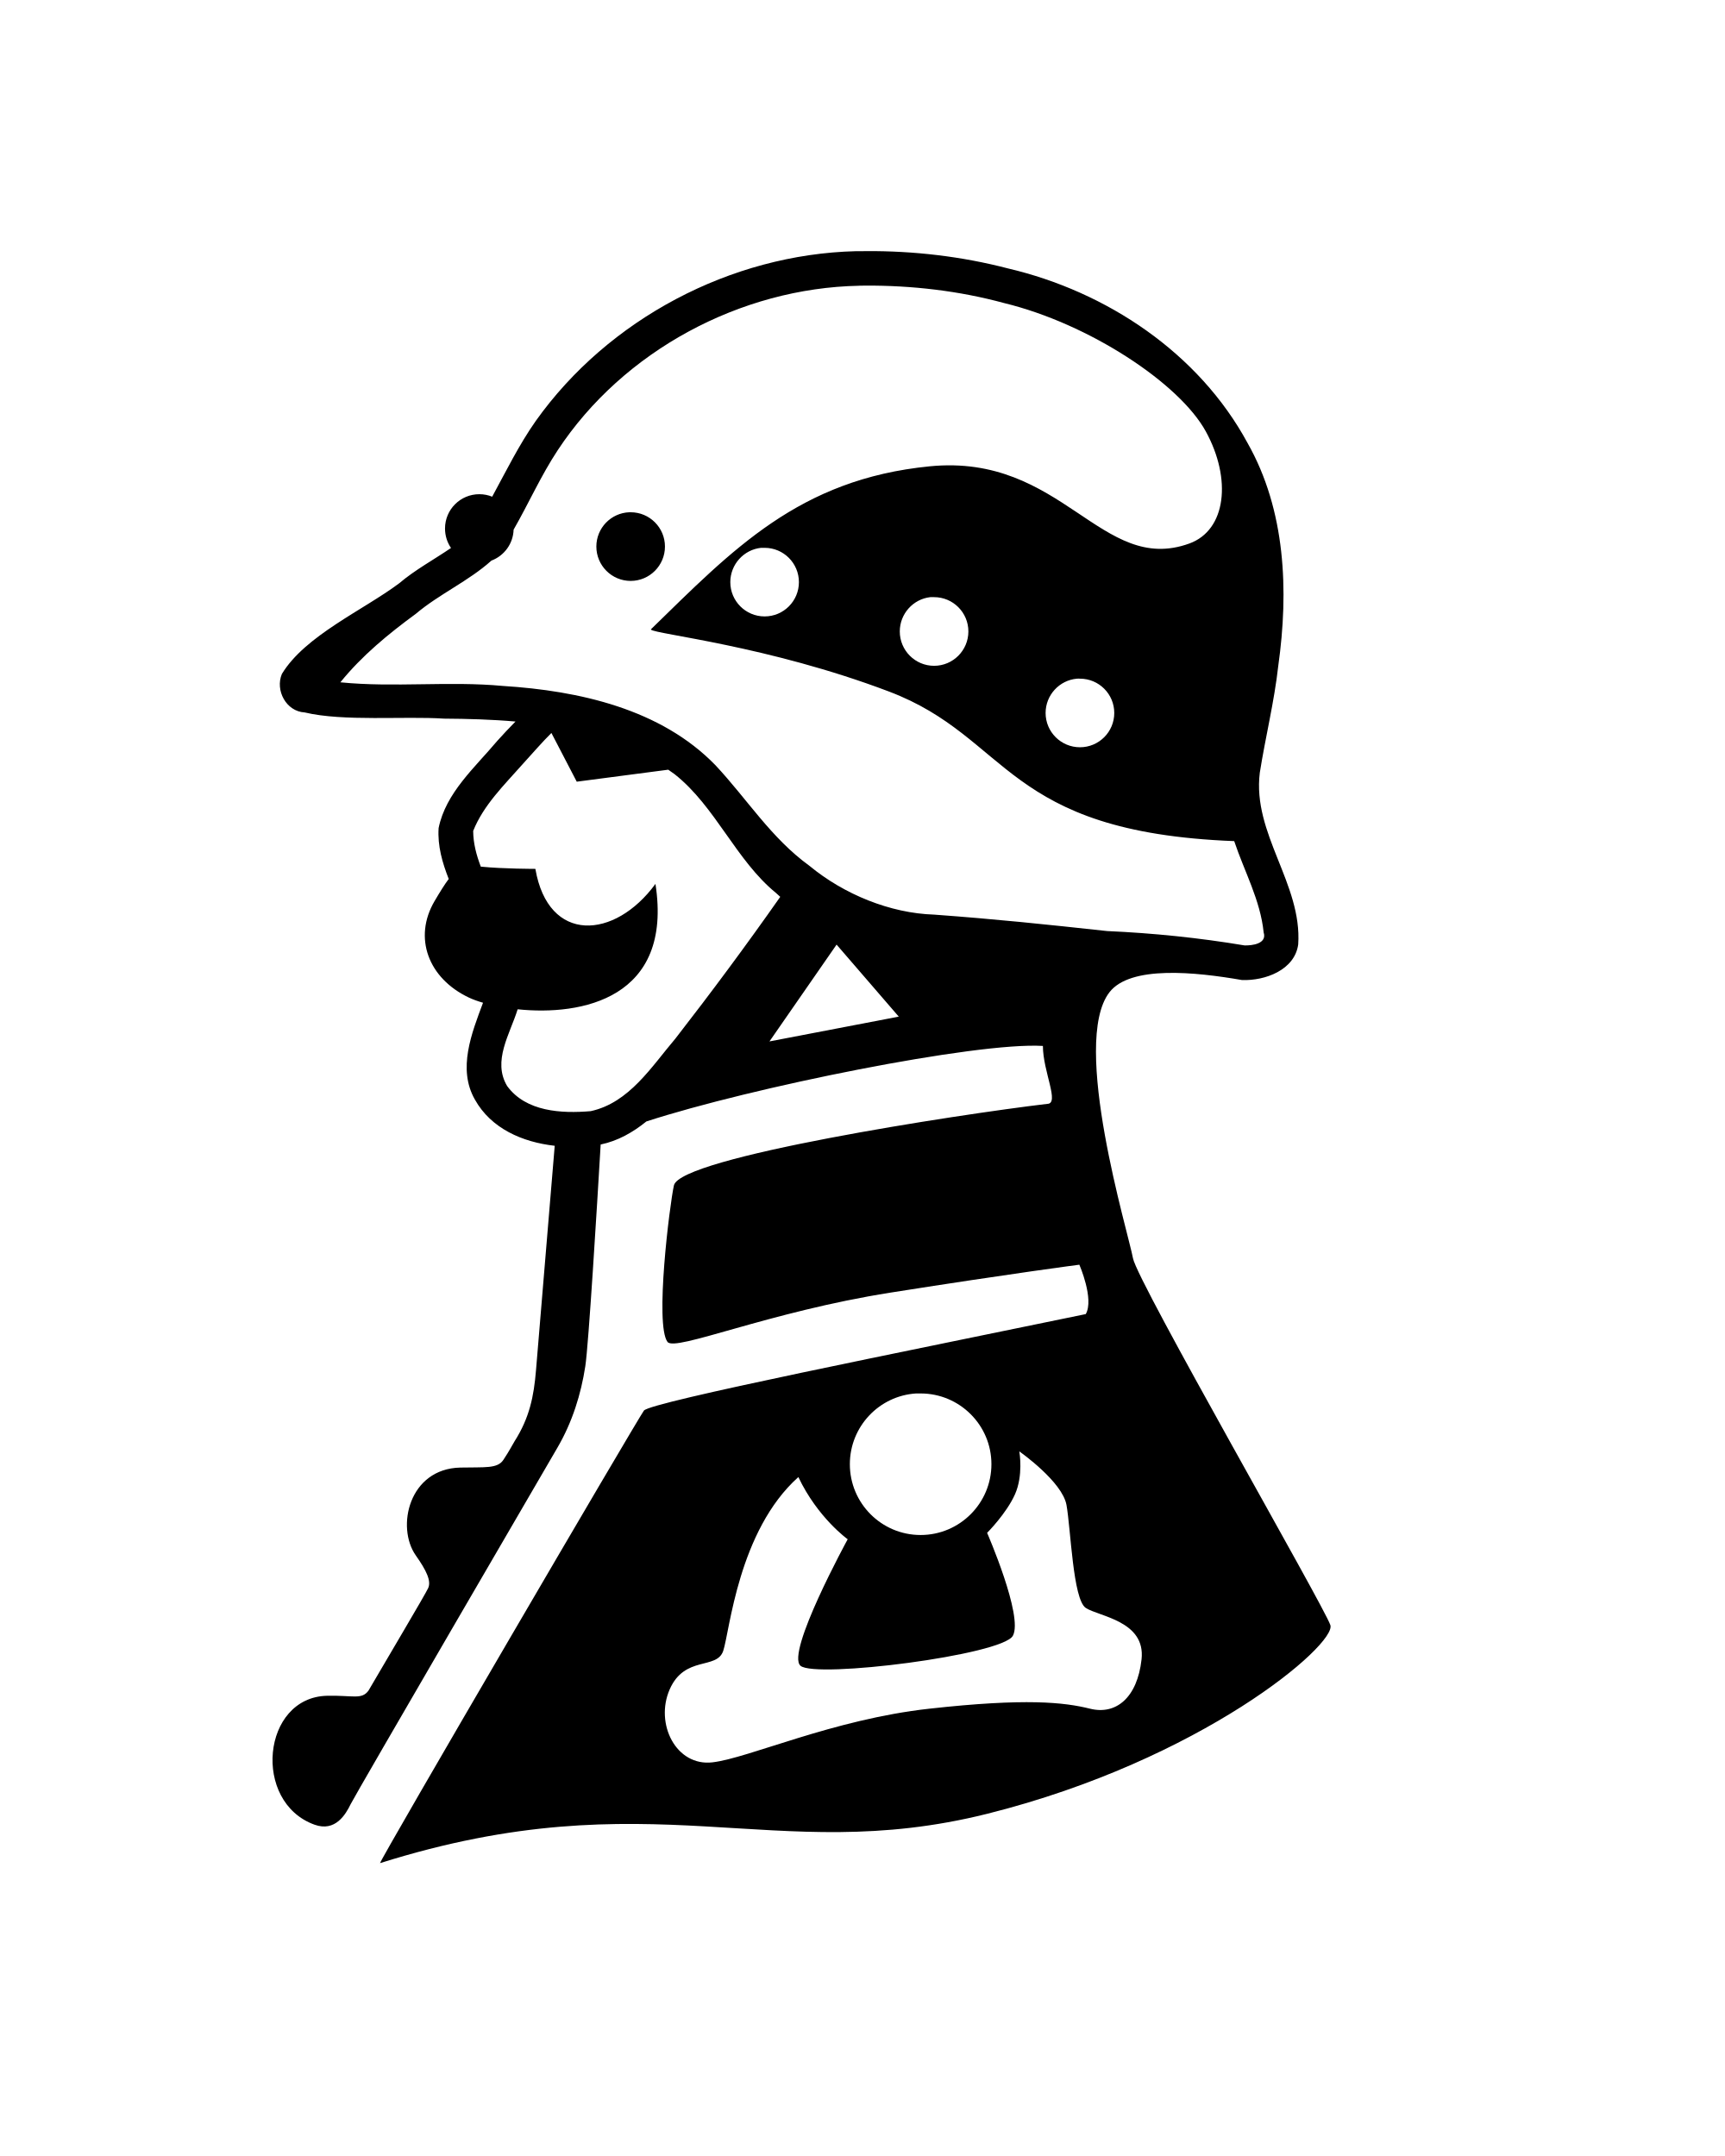
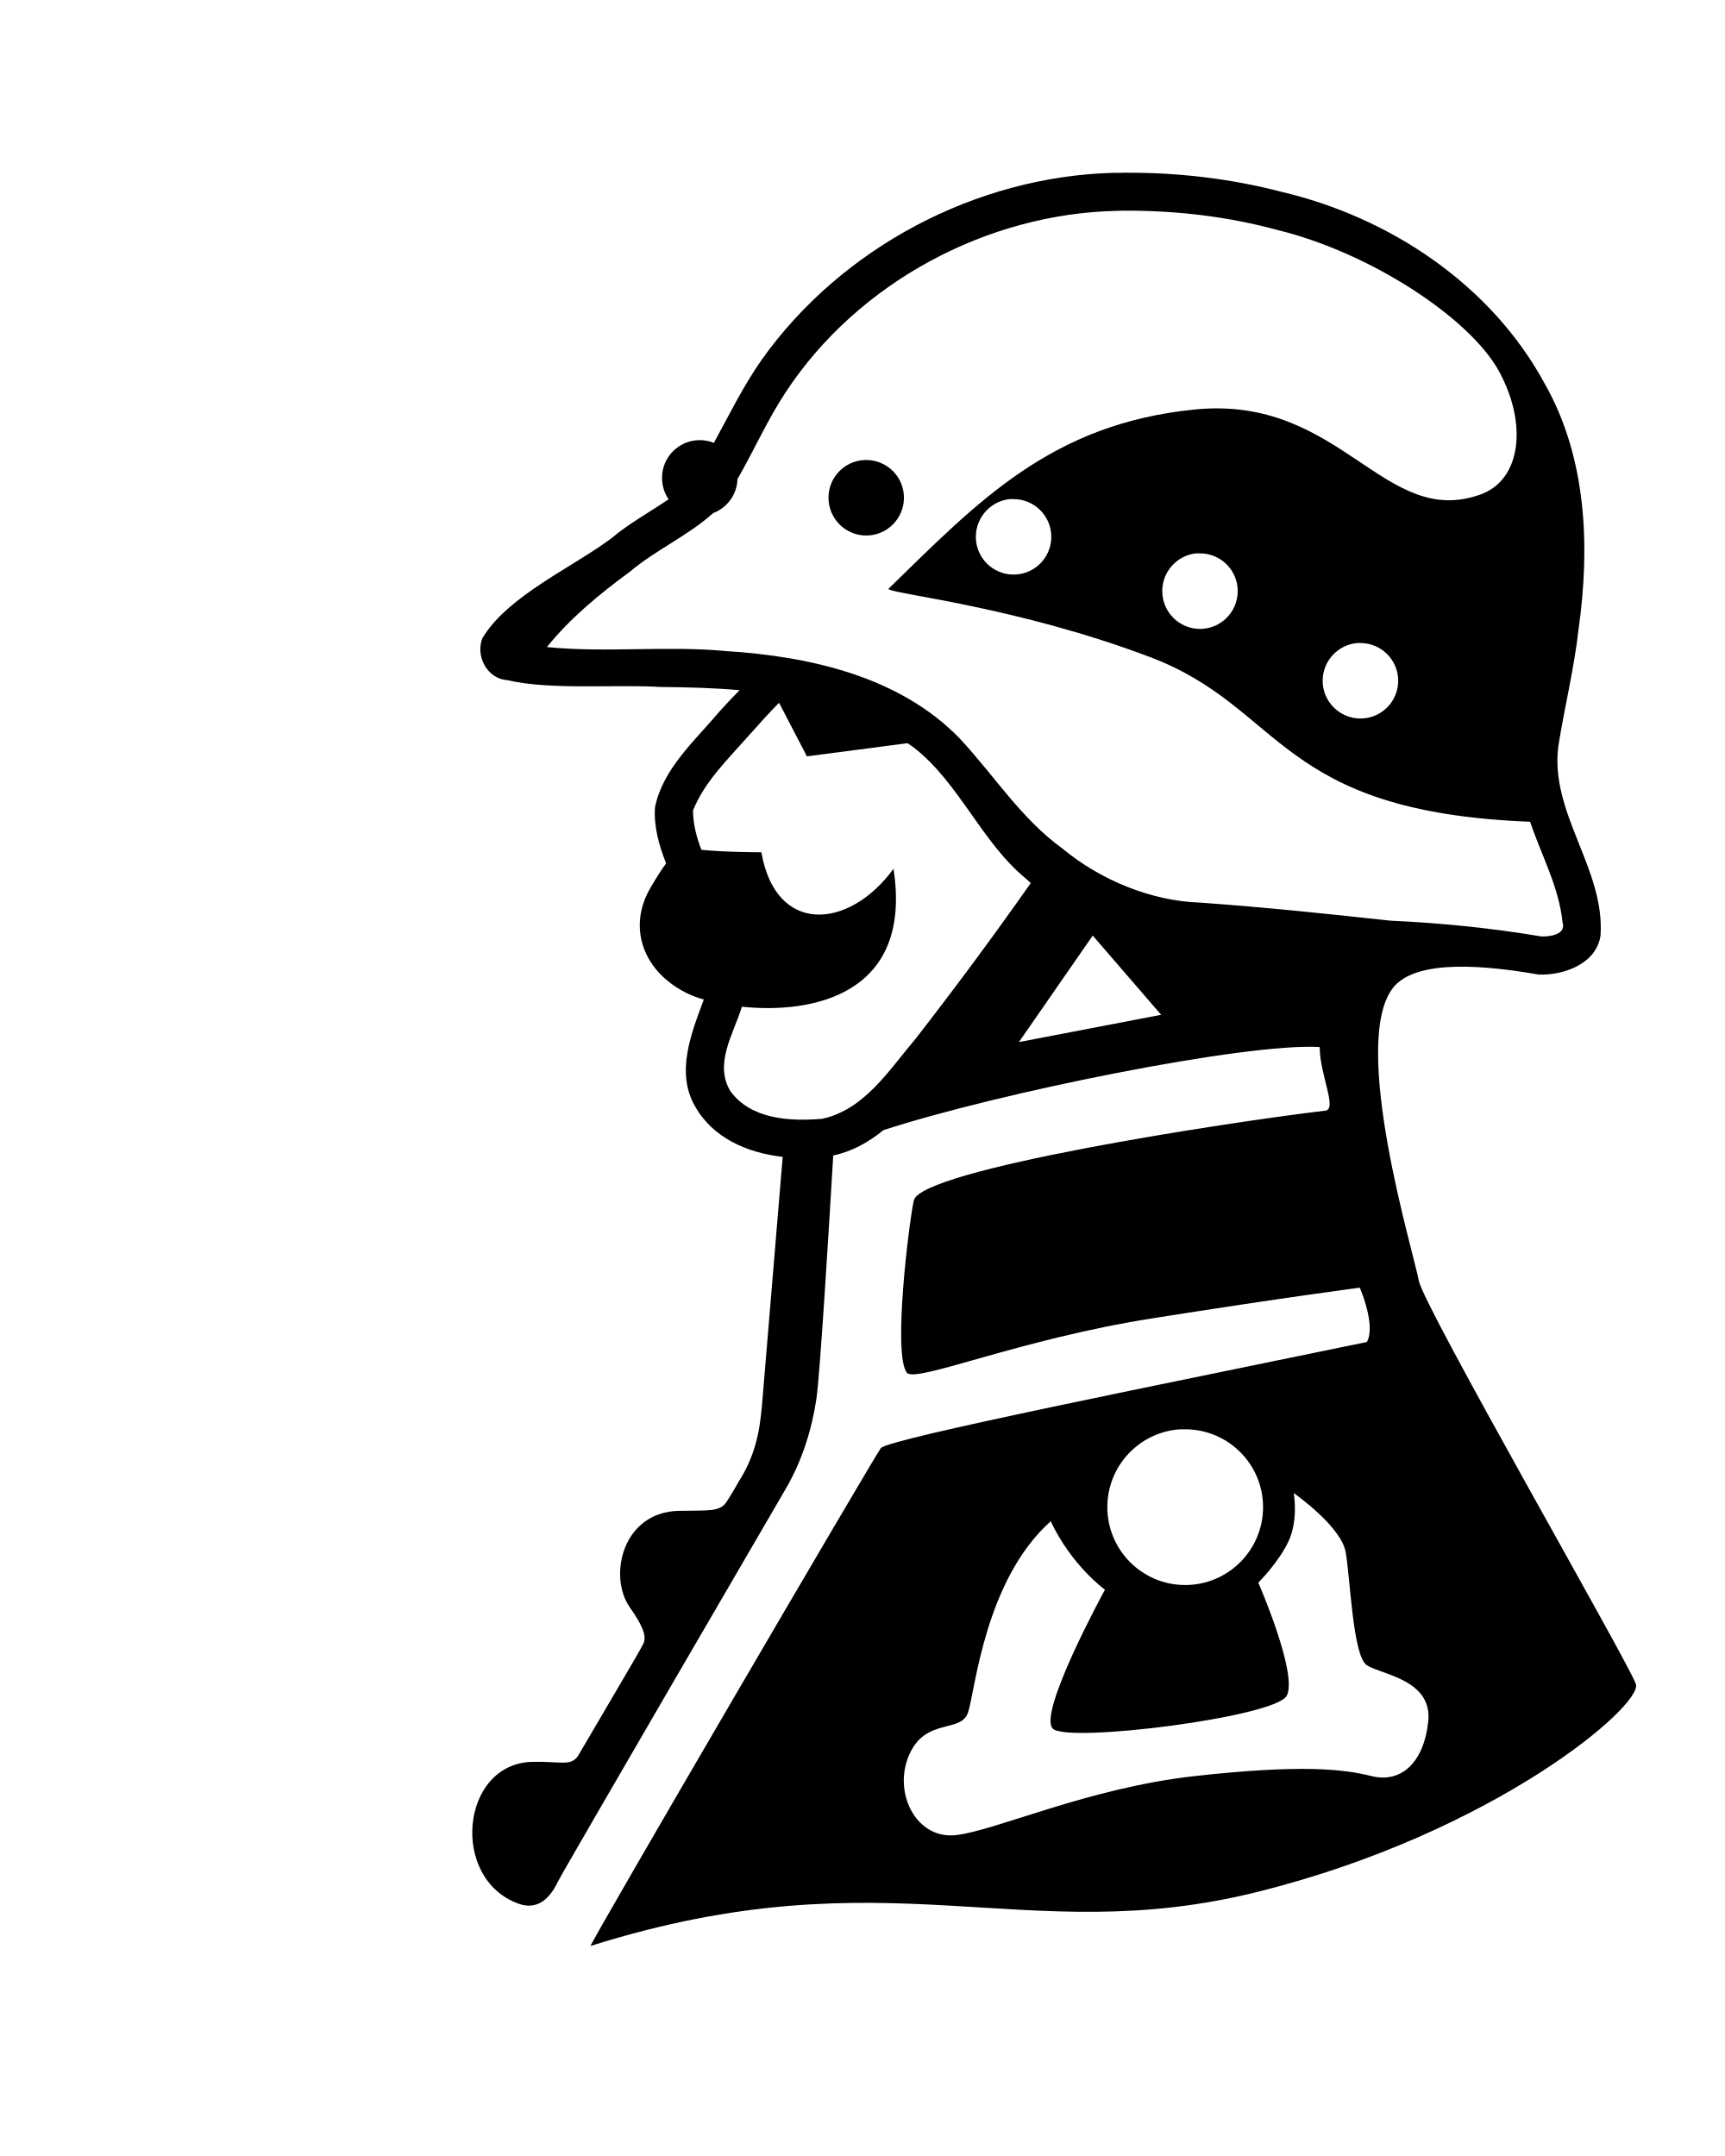
<svg xmlns="http://www.w3.org/2000/svg" viewBox="0 0 800 1000">
-   <g fill="currentColor">
-     <path style="opacity:1;fill:#000000;fill-opacity:1;fill-rule:evenodd;stroke:none;stroke-width:1px;stroke-linecap:butt;stroke-linejoin:miter;stroke-opacity:1" d="M 400.696,116.471 C 400.618,116.481 400.552,116.502 400.478,116.503 C 400.014,116.505 399.535,116.497 399.071,116.503 C 398.841,116.506 398.614,116.499 398.384,116.503 C 398.155,116.507 397.926,116.498 397.696,116.503 C 397.468,116.507 397.237,116.497 397.009,116.503 C 338.844,117.938 282.049,148.058 248.509,195.19 C 240.734,206.227 234.728,218.49 228.259,230.378 C 226.413,229.628 224.404,229.221 222.29,229.221 C 213.504,229.221 206.384,236.341 206.384,245.128 C 206.384,248.478 207.395,251.594 209.165,254.159 C 201.17,259.616 192.514,264.284 185.103,270.565 C 168.605,282.932 141.495,294.789 130.728,312.596 C 127.537,320.198 132.715,329.992 141.29,330.44 C 159.187,334.733 187.694,332.101 205.884,333.315 C 216.812,333.389 227.984,333.688 239.071,334.659 C 236.144,337.625 233.304,340.643 230.571,343.69 C 220.245,356.004 206.752,367.696 203.415,384.065 C 202.874,392.32 205.131,400.102 208.103,407.69 C 206.275,410.099 204.203,413.414 201.54,417.94 C 191.592,434.852 198.545,453.737 217.446,462.69 C 219.174,463.508 221.399,464.339 224.009,465.096 C 218.762,479.169 212.082,495.778 220.259,510.034 C 227.76,523.455 242.284,529.751 257.259,531.44 C 255.416,553.584 249.43,625.359 248.571,635.659 C 247.577,647.597 245.598,657.56 238.634,668.503 C 237.856,669.725 236.272,672.899 233.446,677.128 C 230.686,681.259 225.009,680.448 213.509,680.69 C 189.618,681.193 183.591,708.332 192.853,721.471 C 197.685,728.326 200.108,733.264 198.571,736.596 C 197.079,739.832 179.573,769.223 170.884,784.159 C 167.699,788.465 163.737,786.273 151.728,786.534 C 121.452,787.191 116.808,835.918 145.915,846.346 C 155.514,849.786 160.331,841.549 162.634,836.784 C 164.669,832.574 255.027,677.44 258.509,671.471 C 265.473,659.534 269.457,646.623 271.446,633.69 C 272.973,623.767 276.85,560.011 278.571,530.846 C 286.52,529.196 293.512,525.222 299.759,520.159 C 348.234,504.394 452.692,483.251 483.665,485.128 C 483.665,497.066 491.603,512.003 485.634,512.003 C 443.851,516.977 315.444,536.75 312.54,549.815 C 310.551,558.769 303.603,614.45 309.571,622.409 C 313.052,627.05 356.335,608.487 413.04,599.534 C 469.746,590.581 500.571,586.596 500.571,586.596 C 500.571,586.596 507.52,602.539 503.54,609.503 C 421.964,626.415 301.618,650.273 298.634,654.253 C 295.661,658.217 176.209,862.563 176.259,864.159 C 302.602,824.366 358.307,866.155 457.79,841.284 C 557.273,816.413 619.962,762.706 616.978,753.753 C 613.993,744.799 527.436,594.571 525.446,583.628 C 523.304,571.842 496.399,483.766 514.509,460.253 C 524.203,447.666 554.439,450.814 576.009,454.565 C 586.699,454.951 600.447,449.941 602.071,438.034 C 603.938,409.926 580.704,386.714 584.259,358.378 C 586.856,341.911 590.975,325.454 592.821,308.815 C 597.716,273.993 596.263,236.656 578.571,205.471 C 555.934,163.664 513.234,135.24 467.478,124.503 C 445.974,118.908 423.767,116.331 401.54,116.471 C 401.364,116.473 401.186,116.464 401.009,116.471 C 401.003,116.472 400.983,116.471 400.978,116.471 C 400.957,116.471 400.936,116.471 400.915,116.471 C 400.913,116.472 400.89,116.472 400.884,116.471 C 400.872,116.472 400.833,116.472 400.821,116.471 C 400.818,116.471 400.794,116.471 400.79,116.471 C 400.765,116.474 400.723,116.468 400.696,116.471 z M 400.29,132.471 C 400.313,132.468 400.33,132.474 400.353,132.471 C 400.357,132.471 400.38,132.471 400.384,132.471 C 400.396,132.472 400.435,132.472 400.446,132.471 C 400.472,132.471 400.514,132.471 400.54,132.471 C 400.546,132.471 400.566,132.472 400.571,132.471 C 400.743,132.464 400.93,132.472 401.103,132.471 C 422.927,132.358 444.767,134.872 465.79,140.596 C 504.97,150.137 546.937,177.696 559.228,200.128 C 571.296,222.153 568.729,245.877 551.571,252.096 C 510.733,266.9 492.779,210.227 431.196,216.284 C 370.512,222.253 339.687,255.069 301.884,291.878 C 301.884,291.88 301.884,291.906 301.884,291.909 C 301.884,291.912 301.884,291.934 301.884,291.94 C 301.884,291.943 301.884,291.969 301.884,291.971 C 301.892,291.988 301.911,292.026 301.915,292.034 C 303.82,294.139 356.168,299.465 412.29,320.753 C 468.761,342.173 465.259,385.977 572.384,390.128 C 577.092,404.229 584.524,417.514 586.04,432.471 C 587.723,437.737 580.714,438.603 577.165,438.503 C 556.11,434.976 534.83,432.792 513.446,431.846 C 484.832,428.724 461.94,426.321 433.228,424.221 C 412.82,423.58 391.389,414.801 375.446,401.628 C 357.565,388.667 346.595,370.731 331.79,354.909 C 306.473,328.834 268.548,320.379 233.29,318.159 C 208.192,315.807 182.859,318.973 157.853,316.471 C 167.804,304.139 180.119,294.036 192.821,284.721 C 203.769,275.488 217.275,269.563 227.853,260.065 C 227.865,260.059 227.902,260.041 227.915,260.034 C 227.922,260.027 227.944,260.005 227.946,260.003 C 233.793,257.779 237.988,252.233 238.196,245.659 C 245.162,233.522 250.878,220.583 258.634,208.846 C 288.992,162.771 343.366,133.584 398.478,132.534 C 398.562,132.533 398.62,132.512 398.696,132.503 C 398.703,132.503 398.726,132.503 398.728,132.503 C 398.734,132.503 398.755,132.503 398.759,132.503 C 398.763,132.503 398.786,132.503 398.79,132.503 C 398.82,132.502 398.885,132.503 398.915,132.503 C 398.921,132.503 398.943,132.503 398.946,132.503 C 398.973,132.503 399.014,132.502 399.04,132.503 C 399.047,132.503 399.065,132.503 399.071,132.503 C 399.08,132.502 399.095,132.503 399.103,132.503 C 399.149,132.503 399.209,132.504 399.259,132.503 C 399.524,132.496 399.805,132.505 400.071,132.503 C 400.145,132.502 400.221,132.481 400.29,132.471 z M 291.853,237.596 C 283.351,237.92 276.571,244.922 276.571,253.503 C 276.571,262.289 283.691,269.44 292.478,269.44 C 301.264,269.44 308.384,262.289 308.384,253.503 C 308.384,244.716 301.264,237.596 292.478,237.596 C 292.272,237.596 292.057,237.589 291.853,237.596 z M 352.946,254.096 C 352.978,254.093 353.009,254.1 353.04,254.096 C 353.044,254.096 353.068,254.096 353.071,254.096 C 353.083,254.097 353.122,254.097 353.134,254.096 C 353.138,254.096 353.161,254.096 353.165,254.096 C 353.177,254.097 353.216,254.097 353.228,254.096 C 353.232,254.096 353.255,254.096 353.259,254.096 C 353.271,254.097 353.31,254.097 353.321,254.096 C 353.418,254.089 353.505,254.103 353.603,254.096 C 353.609,254.097 353.631,254.097 353.634,254.096 C 353.674,254.096 353.724,254.096 353.759,254.096 C 353.765,254.097 353.786,254.097 353.79,254.096 C 354.061,254.083 354.328,254.096 354.603,254.096 C 363.389,254.096 370.509,261.216 370.509,270.003 C 370.509,278.789 363.389,285.909 354.603,285.909 C 345.816,285.909 338.696,278.789 338.696,270.003 C 338.696,261.786 344.952,254.942 352.946,254.096 z M 431.446,276.971 C 431.478,276.968 431.509,276.975 431.54,276.971 C 431.544,276.971 431.568,276.971 431.571,276.971 C 431.583,276.972 431.622,276.972 431.634,276.971 C 431.638,276.971 431.661,276.971 431.665,276.971 C 431.677,276.972 431.716,276.972 431.728,276.971 C 431.732,276.971 431.755,276.971 431.759,276.971 C 431.771,276.972 431.81,276.972 431.821,276.971 C 431.918,276.963 432.006,276.978 432.103,276.971 C 432.109,276.972 432.131,276.972 432.134,276.971 C 432.174,276.971 432.224,276.971 432.259,276.971 C 432.265,276.972 432.286,276.972 432.29,276.971 C 432.34,276.969 432.4,276.971 432.446,276.971 C 432.452,276.972 432.474,276.972 432.478,276.971 C 432.715,276.961 432.956,276.971 433.196,276.971 C 441.983,276.971 449.103,284.091 449.103,292.878 C 449.103,301.664 441.983,308.815 433.196,308.815 C 424.41,308.815 417.29,301.664 417.29,292.878 C 417.29,284.692 423.496,277.859 431.446,276.971 z M 500.009,314.753 C 500.012,314.753 500.037,314.753 500.04,314.753 C 500.05,314.752 500.092,314.752 500.103,314.753 C 500.119,314.753 500.151,314.753 500.165,314.753 C 500.399,314.75 500.621,314.784 500.853,314.784 C 509.639,314.784 516.759,321.904 516.759,330.69 C 516.759,339.477 509.639,346.596 500.853,346.596 C 492.066,346.596 484.915,339.477 484.915,330.69 C 484.915,322.377 491.317,315.497 499.446,314.784 C 499.448,314.784 499.471,314.784 499.478,314.784 C 499.482,314.784 499.503,314.784 499.509,314.784 C 499.513,314.784 499.536,314.784 499.54,314.784 C 499.546,314.784 499.568,314.784 499.571,314.784 C 499.611,314.783 499.661,314.784 499.696,314.784 C 499.702,314.784 499.724,314.784 499.728,314.784 C 499.734,314.784 499.756,314.784 499.759,314.784 C 499.799,314.783 499.849,314.784 499.884,314.784 C 499.89,314.784 499.911,314.784 499.915,314.784 C 499.918,314.784 499.944,314.784 499.946,314.784 C 499.957,314.778 499.998,314.758 500.009,314.753 z M 255.728,339.971 L 267.478,362.565 L 309.915,357.003 C 310.919,357.696 311.929,358.394 312.915,359.128 C 331.793,374.06 341.303,399.006 359.853,414.159 C 360.514,414.773 361.185,415.376 361.853,415.971 C 346.2,438.289 329.962,460.189 313.228,481.721 C 302.157,494.725 291.814,511.513 273.946,515.378 C 260.367,516.532 243.923,515.67 235.196,503.721 C 228.249,492.126 236.519,479.6 240.071,468.128 C 269.655,471.227 312.222,463.185 303.978,409.971 C 285.076,435.837 254.259,437.822 248.29,403.003 C 248.29,403.003 233.364,402.998 223.415,402.003 C 223.27,401.988 223.12,401.986 222.978,401.971 C 220.955,396.651 219.48,391.18 219.446,385.409 C 224.227,373.405 233.877,364.072 242.353,354.471 C 245.828,350.654 251.925,343.681 255.728,339.971 z M 387.978,438.128 C 397.614,449.244 407.184,460.418 416.821,471.534 C 396.832,475.367 376.849,479.233 356.853,483.034 C 366.75,468.782 376.622,454.512 386.509,440.253 C 386.999,439.544 387.488,438.836 387.978,438.128 z M 424.853,646.315 C 424.92,646.311 425.004,646.319 425.071,646.315 C 425.139,646.311 425.191,646.319 425.259,646.315 C 425.327,646.312 425.41,646.318 425.478,646.315 C 425.546,646.312 425.628,646.318 425.696,646.315 C 426.117,646.299 426.522,646.315 426.946,646.315 C 445.068,646.315 459.79,661.006 459.79,679.128 C 459.79,697.25 445.068,711.971 426.946,711.971 C 408.825,711.972 394.134,697.25 394.134,679.128 C 394.134,661.706 407.701,647.391 424.853,646.315 z M 472.728,673.19 C 473.331,673.615 492.644,687.262 494.603,698.034 C 496.592,708.977 497.571,741.805 503.54,745.784 C 509.509,749.763 531.405,751.752 529.415,769.659 C 527.426,787.566 517.478,795.518 505.54,792.534 C 493.602,789.55 475.714,787.56 430.946,792.534 C 386.179,797.508 347.359,815.419 330.446,817.409 C 313.534,819.399 303.608,799.514 310.571,783.596 C 317.535,767.679 332.431,774.644 335.415,765.69 C 338.4,756.737 342.404,709.967 370.259,685.096 C 379.212,703.998 393.134,713.94 393.134,713.94 C 393.134,713.94 364.295,766.659 371.259,772.628 C 378.223,778.597 464.754,767.675 469.728,758.721 C 474.702,749.768 457.79,710.971 457.79,710.971 C 457.79,710.971 466.748,702.019 470.728,693.065 C 474.583,684.392 472.841,673.841 472.728,673.19 z " id="path2250" />
+   <g transform="translate(80, -48) scale(1.1)" fill="currentColor">
+     <path d="M 400.696,116.471 C 400.618,116.481 400.552,116.502 400.478,116.503 C 400.014,116.505 399.535,116.497 399.071,116.503 C 398.841,116.506 398.614,116.499 398.384,116.503 C 398.155,116.507 397.926,116.498 397.696,116.503 C 397.468,116.507 397.237,116.497 397.009,116.503 C 338.844,117.938 282.049,148.058 248.509,195.19 C 240.734,206.227 234.728,218.49 228.259,230.378 C 226.413,229.628 224.404,229.221 222.29,229.221 C 213.504,229.221 206.384,236.341 206.384,245.128 C 206.384,248.478 207.395,251.594 209.165,254.159 C 201.17,259.616 192.514,264.284 185.103,270.565 C 168.605,282.932 141.495,294.789 130.728,312.596 C 127.537,320.198 132.715,329.992 141.29,330.44 C 159.187,334.733 187.694,332.101 205.884,333.315 C 216.812,333.389 227.984,333.688 239.071,334.659 C 236.144,337.625 233.304,340.643 230.571,343.69 C 220.245,356.004 206.752,367.696 203.415,384.065 C 202.874,392.32 205.131,400.102 208.103,407.69 C 206.275,410.099 204.203,413.414 201.54,417.94 C 191.592,434.852 198.545,453.737 217.446,462.69 C 219.174,463.508 221.399,464.339 224.009,465.096 C 218.762,479.169 212.082,495.778 220.259,510.034 C 227.76,523.455 242.284,529.751 257.259,531.44 C 255.416,553.584 249.43,625.359 248.571,635.659 C 247.577,647.597 245.598,657.56 238.634,668.503 C 237.856,669.725 236.272,672.899 233.446,677.128 C 230.686,681.259 225.009,680.448 213.509,680.69 C 189.618,681.193 183.591,708.332 192.853,721.471 C 197.685,728.326 200.108,733.264 198.571,736.596 C 197.079,739.832 179.573,769.223 170.884,784.159 C 167.699,788.465 163.737,786.273 151.728,786.534 C 121.452,787.191 116.808,835.918 145.915,846.346 C 155.514,849.786 160.331,841.549 162.634,836.784 C 164.669,832.574 255.027,677.44 258.509,671.471 C 265.473,659.534 269.457,646.623 271.446,633.69 C 272.973,623.767 276.85,560.011 278.571,530.846 C 286.52,529.196 293.512,525.222 299.759,520.159 C 348.234,504.394 452.692,483.251 483.665,485.128 C 483.665,497.066 491.603,512.003 485.634,512.003 C 443.851,516.977 315.444,536.75 312.54,549.815 C 310.551,558.769 303.603,614.45 309.571,622.409 C 313.052,627.05 356.335,608.487 413.04,599.534 C 469.746,590.581 500.571,586.596 500.571,586.596 C 500.571,586.596 507.52,602.539 503.54,609.503 C 421.964,626.415 301.618,650.273 298.634,654.253 C 295.661,658.217 176.209,862.563 176.259,864.159 C 302.602,824.366 358.307,866.155 457.79,841.284 C 557.273,816.413 619.962,762.706 616.978,753.753 C 613.993,744.799 527.436,594.571 525.446,583.628 C 523.304,571.842 496.399,483.766 514.509,460.253 C 524.203,447.666 554.439,450.814 576.009,454.565 C 586.699,454.951 600.447,449.941 602.071,438.034 C 603.938,409.926 580.704,386.714 584.259,358.378 C 586.856,341.911 590.975,325.454 592.821,308.815 C 597.716,273.993 596.263,236.656 578.571,205.471 C 555.934,163.664 513.234,135.24 467.478,124.503 C 445.974,118.908 423.767,116.331 401.54,116.471 C 401.364,116.473 401.186,116.464 401.009,116.471 C 401.003,116.472 400.983,116.471 400.978,116.471 C 400.957,116.471 400.936,116.471 400.915,116.471 C 400.913,116.472 400.89,116.472 400.884,116.471 C 400.872,116.472 400.833,116.472 400.821,116.471 C 400.818,116.471 400.794,116.471 400.79,116.471 C 400.765,116.474 400.723,116.468 400.696,116.471 z M 400.29,132.471 C 400.313,132.468 400.33,132.474 400.353,132.471 C 400.357,132.471 400.38,132.471 400.384,132.471 C 400.396,132.472 400.435,132.472 400.446,132.471 C 400.472,132.471 400.514,132.471 400.54,132.471 C 400.546,132.471 400.566,132.472 400.571,132.471 C 400.743,132.464 400.93,132.472 401.103,132.471 C 422.927,132.358 444.767,134.872 465.79,140.596 C 504.97,150.137 546.937,177.696 559.228,200.128 C 571.296,222.153 568.729,245.877 551.571,252.096 C 510.733,266.9 492.779,210.227 431.196,216.284 C 370.512,222.253 339.687,255.069 301.884,291.878 C 301.884,291.88 301.884,291.906 301.884,291.909 C 301.884,291.912 301.884,291.934 301.884,291.94 C 301.884,291.943 301.884,291.969 301.884,291.971 C 301.892,291.988 301.911,292.026 301.915,292.034 C 303.82,294.139 356.168,299.465 412.29,320.753 C 468.761,342.173 465.259,385.977 572.384,390.128 C 577.092,404.229 584.524,417.514 586.04,432.471 C 587.723,437.737 580.714,438.603 577.165,438.503 C 556.11,434.976 534.83,432.792 513.446,431.846 C 484.832,428.724 461.94,426.321 433.228,424.221 C 412.82,423.58 391.389,414.801 375.446,401.628 C 357.565,388.667 346.595,370.731 331.79,354.909 C 306.473,328.834 268.548,320.379 233.29,318.159 C 208.192,315.807 182.859,318.973 157.853,316.471 C 167.804,304.139 180.119,294.036 192.821,284.721 C 203.769,275.488 217.275,269.563 227.853,260.065 C 227.865,260.059 227.902,260.041 227.915,260.034 C 227.922,260.027 227.944,260.005 227.946,260.003 C 233.793,257.779 237.988,252.233 238.196,245.659 C 245.162,233.522 250.878,220.583 258.634,208.846 C 288.992,162.771 343.366,133.584 398.478,132.534 C 398.562,132.533 398.62,132.512 398.696,132.503 C 398.703,132.503 398.726,132.503 398.728,132.503 C 398.734,132.503 398.755,132.503 398.759,132.503 C 398.763,132.503 398.786,132.503 398.79,132.503 C 398.82,132.502 398.885,132.503 398.915,132.503 C 398.921,132.503 398.943,132.503 398.946,132.503 C 398.973,132.503 399.014,132.502 399.04,132.503 C 399.047,132.503 399.065,132.503 399.071,132.503 C 399.08,132.502 399.095,132.503 399.103,132.503 C 399.149,132.503 399.209,132.504 399.259,132.503 C 399.524,132.496 399.805,132.505 400.071,132.503 C 400.145,132.502 400.221,132.481 400.29,132.471 z M 291.853,237.596 C 283.351,237.92 276.571,244.922 276.571,253.503 C 276.571,262.289 283.691,269.44 292.478,269.44 C 301.264,269.44 308.384,262.289 308.384,253.503 C 308.384,244.716 301.264,237.596 292.478,237.596 C 292.272,237.596 292.057,237.589 291.853,237.596 z M 352.946,254.096 C 352.978,254.093 353.009,254.1 353.04,254.096 C 353.044,254.096 353.068,254.096 353.071,254.096 C 353.083,254.097 353.122,254.097 353.134,254.096 C 353.138,254.096 353.161,254.096 353.165,254.096 C 353.177,254.097 353.216,254.097 353.228,254.096 C 353.232,254.096 353.255,254.096 353.259,254.096 C 353.271,254.097 353.31,254.097 353.321,254.096 C 353.418,254.089 353.505,254.103 353.603,254.096 C 353.609,254.097 353.631,254.097 353.634,254.096 C 353.674,254.096 353.724,254.096 353.759,254.096 C 353.765,254.097 353.786,254.097 353.79,254.096 C 354.061,254.083 354.328,254.096 354.603,254.096 C 363.389,254.096 370.509,261.216 370.509,270.003 C 370.509,278.789 363.389,285.909 354.603,285.909 C 345.816,285.909 338.696,278.789 338.696,270.003 C 338.696,261.786 344.952,254.942 352.946,254.096 z M 431.446,276.971 C 431.478,276.968 431.509,276.975 431.54,276.971 C 431.544,276.971 431.568,276.971 431.571,276.971 C 431.583,276.972 431.622,276.972 431.634,276.971 C 431.638,276.971 431.661,276.971 431.665,276.971 C 431.677,276.972 431.716,276.972 431.728,276.971 C 431.732,276.971 431.755,276.971 431.759,276.971 C 431.771,276.972 431.81,276.972 431.821,276.971 C 431.918,276.963 432.006,276.978 432.103,276.971 C 432.109,276.972 432.131,276.972 432.134,276.971 C 432.174,276.971 432.224,276.971 432.259,276.971 C 432.265,276.972 432.286,276.972 432.29,276.971 C 432.34,276.969 432.4,276.971 432.446,276.971 C 432.452,276.972 432.474,276.972 432.478,276.971 C 432.715,276.961 432.956,276.971 433.196,276.971 C 441.983,276.971 449.103,284.091 449.103,292.878 C 449.103,301.664 441.983,308.815 433.196,308.815 C 424.41,308.815 417.29,301.664 417.29,292.878 C 417.29,284.692 423.496,277.859 431.446,276.971 z M 500.009,314.753 C 500.012,314.753 500.037,314.753 500.04,314.753 C 500.05,314.752 500.092,314.752 500.103,314.753 C 500.119,314.753 500.151,314.753 500.165,314.753 C 500.399,314.75 500.621,314.784 500.853,314.784 C 509.639,314.784 516.759,321.904 516.759,330.69 C 516.759,339.477 509.639,346.596 500.853,346.596 C 492.066,346.596 484.915,339.477 484.915,330.69 C 484.915,322.377 491.317,315.497 499.446,314.784 C 499.448,314.784 499.471,314.784 499.478,314.784 C 499.482,314.784 499.503,314.784 499.509,314.784 C 499.513,314.784 499.536,314.784 499.54,314.784 C 499.546,314.784 499.568,314.784 499.571,314.784 C 499.611,314.783 499.661,314.784 499.696,314.784 C 499.702,314.784 499.724,314.784 499.728,314.784 C 499.734,314.784 499.756,314.784 499.759,314.784 C 499.799,314.783 499.849,314.784 499.884,314.784 C 499.89,314.784 499.911,314.784 499.915,314.784 C 499.918,314.784 499.944,314.784 499.946,314.784 C 499.957,314.778 499.998,314.758 500.009,314.753 z M 255.728,339.971 L 267.478,362.565 L 309.915,357.003 C 310.919,357.696 311.929,358.394 312.915,359.128 C 331.793,374.06 341.303,399.006 359.853,414.159 C 360.514,414.773 361.185,415.376 361.853,415.971 C 346.2,438.289 329.962,460.189 313.228,481.721 C 302.157,494.725 291.814,511.513 273.946,515.378 C 260.367,516.532 243.923,515.67 235.196,503.721 C 228.249,492.126 236.519,479.6 240.071,468.128 C 269.655,471.227 312.222,463.185 303.978,409.971 C 285.076,435.837 254.259,437.822 248.29,403.003 C 248.29,403.003 233.364,402.998 223.415,402.003 C 223.27,401.988 223.12,401.986 222.978,401.971 C 220.955,396.651 219.48,391.18 219.446,385.409 C 224.227,373.405 233.877,364.072 242.353,354.471 C 245.828,350.654 251.925,343.681 255.728,339.971 z M 387.978,438.128 C 397.614,449.244 407.184,460.418 416.821,471.534 C 396.832,475.367 376.849,479.233 356.853,483.034 C 366.75,468.782 376.622,454.512 386.509,440.253 C 386.999,439.544 387.488,438.836 387.978,438.128 z M 424.853,646.315 C 424.92,646.311 425.004,646.319 425.071,646.315 C 425.139,646.311 425.191,646.319 425.259,646.315 C 425.327,646.312 425.41,646.318 425.478,646.315 C 425.546,646.312 425.628,646.318 425.696,646.315 C 426.117,646.299 426.522,646.315 426.946,646.315 C 445.068,646.315 459.79,661.006 459.79,679.128 C 459.79,697.25 445.068,711.971 426.946,711.971 C 408.825,711.972 394.134,697.25 394.134,679.128 C 394.134,661.706 407.701,647.391 424.853,646.315 z M 472.728,673.19 C 473.331,673.615 492.644,687.262 494.603,698.034 C 496.592,708.977 497.571,741.805 503.54,745.784 C 509.509,749.763 531.405,751.752 529.415,769.659 C 527.426,787.566 517.478,795.518 505.54,792.534 C 493.602,789.55 475.714,787.56 430.946,792.534 C 386.179,797.508 347.359,815.419 330.446,817.409 C 313.534,819.399 303.608,799.514 310.571,783.596 C 317.535,767.679 332.431,774.644 335.415,765.69 C 338.4,756.737 342.404,709.967 370.259,685.096 C 379.212,703.998 393.134,713.94 393.134,713.94 C 393.134,713.94 364.295,766.659 371.259,772.628 C 378.223,778.597 464.754,767.675 469.728,758.721 C 474.702,749.768 457.79,710.971 457.79,710.971 C 457.79,710.971 466.748,702.019 470.728,693.065 C 474.583,684.392 472.841,673.841 472.728,673.19 z " id="path2250" />
  </g>
</svg>
